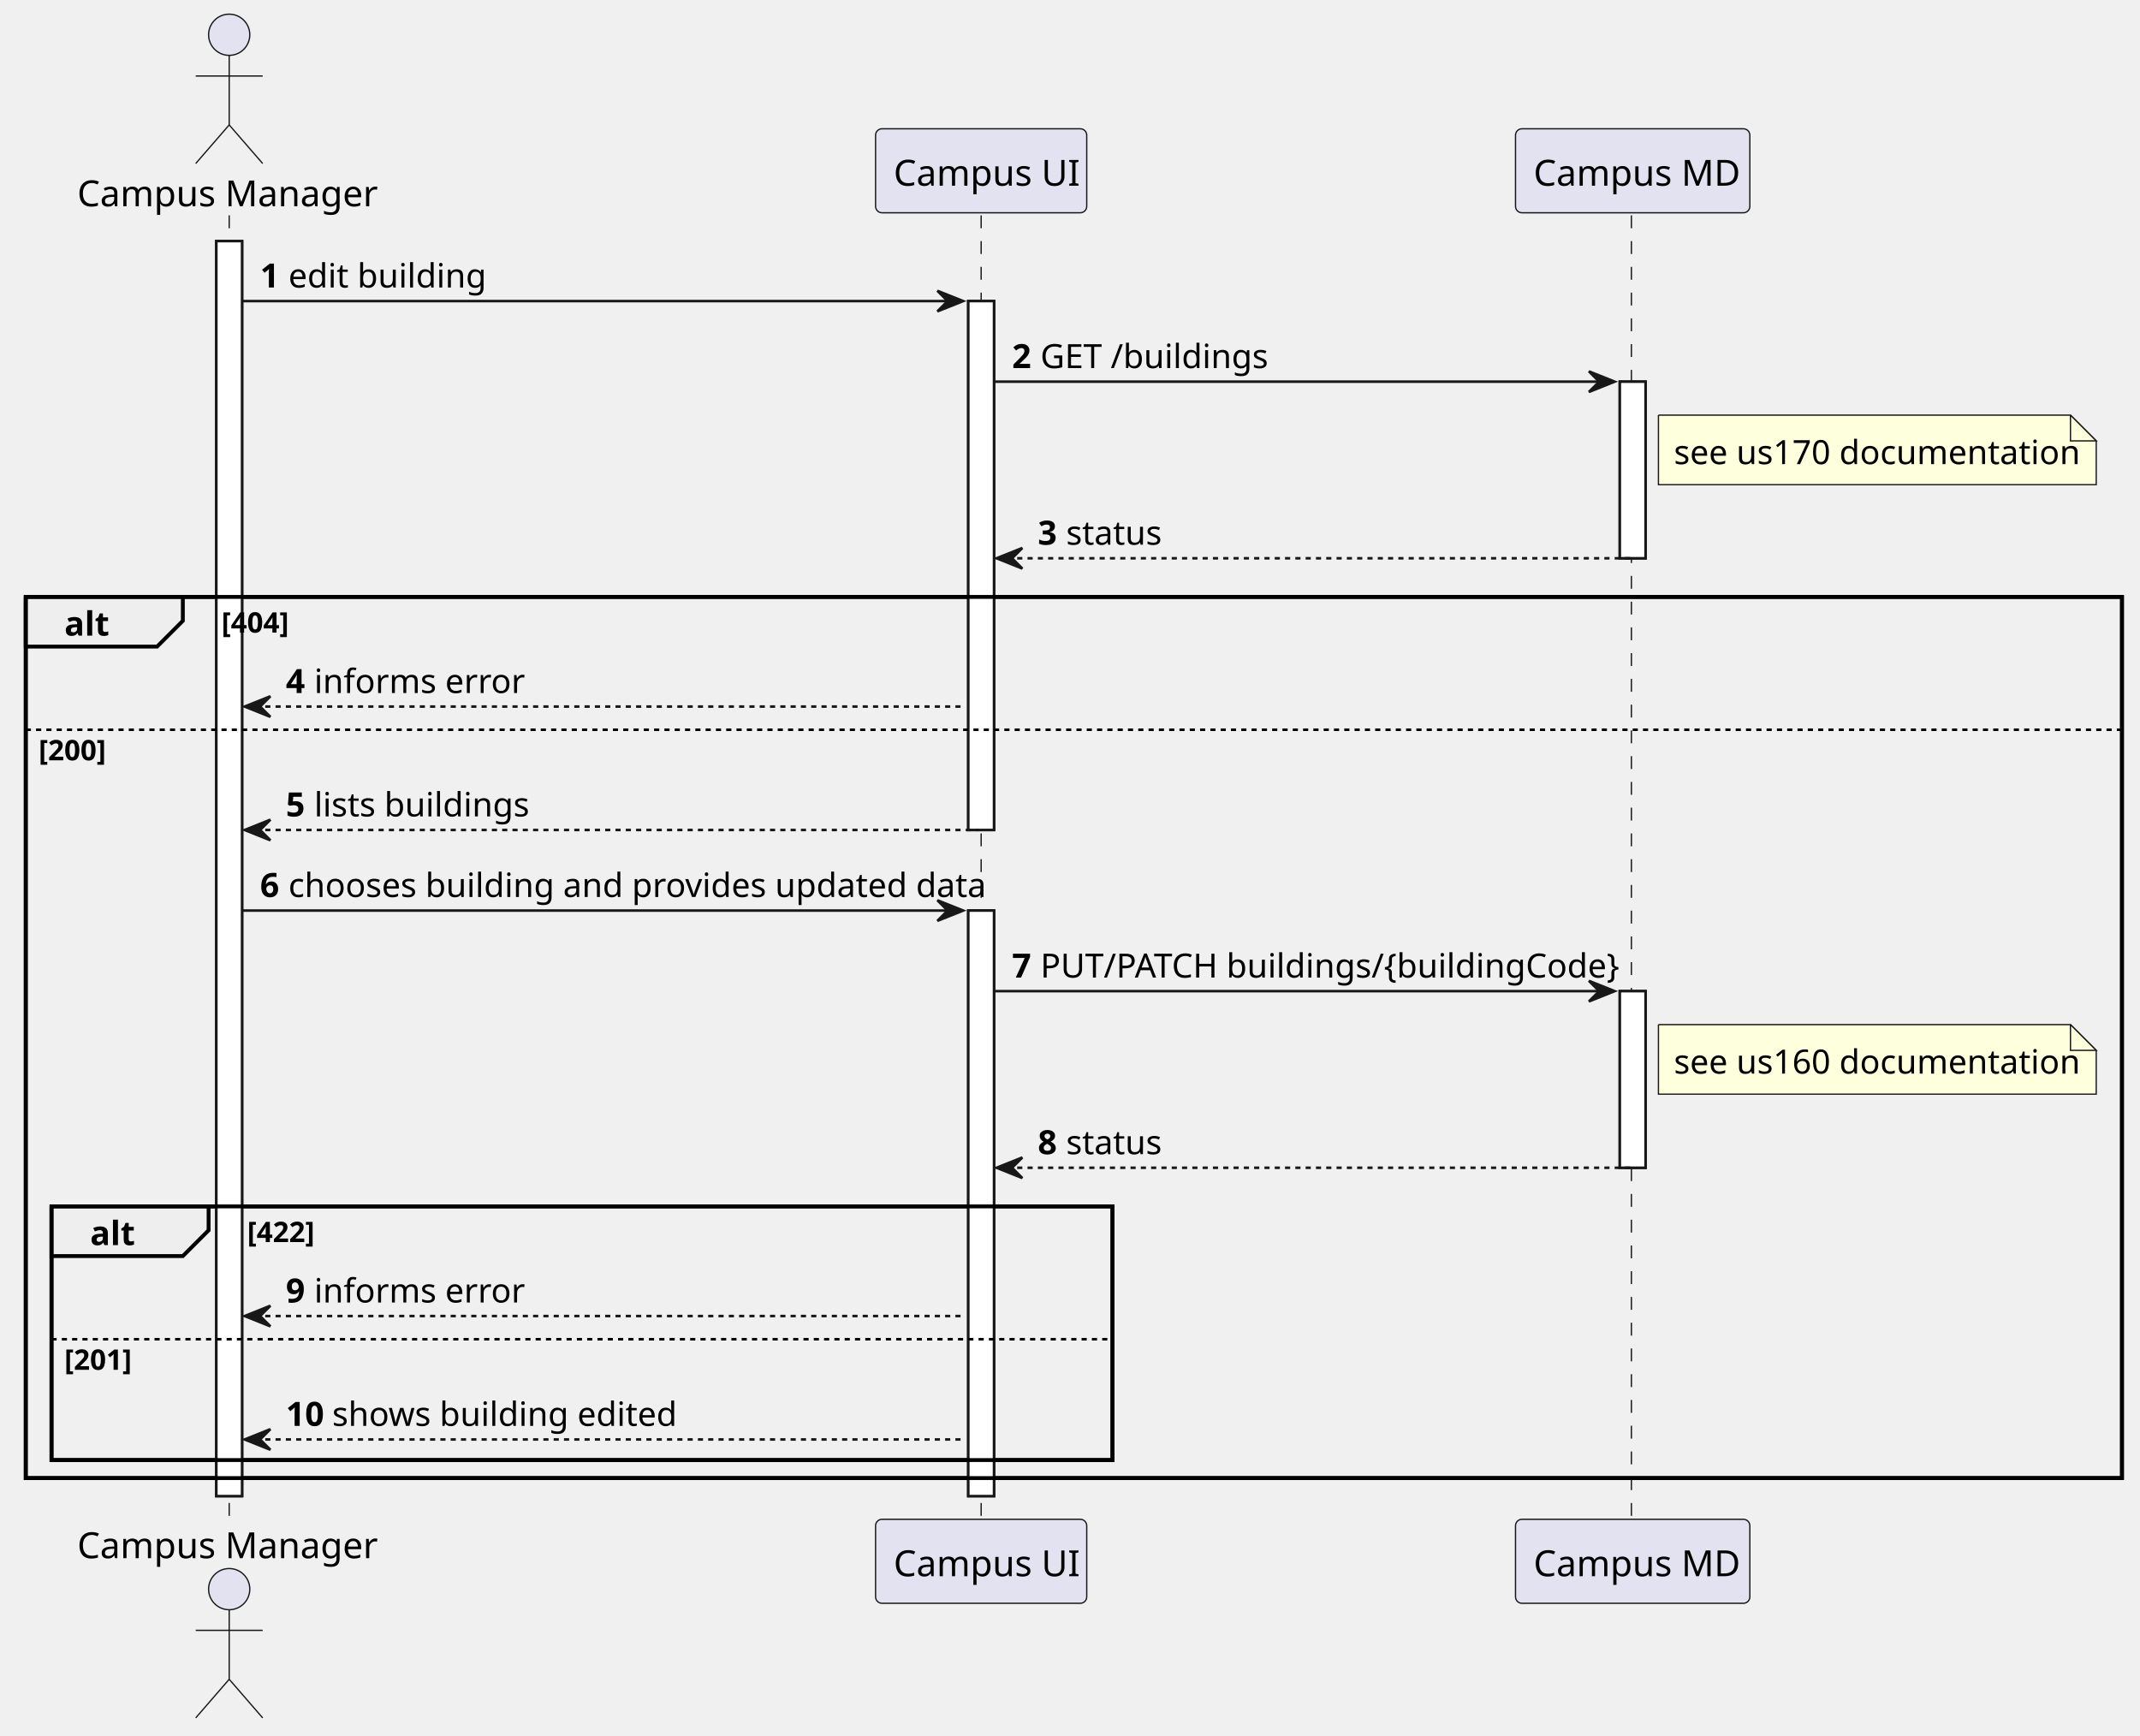
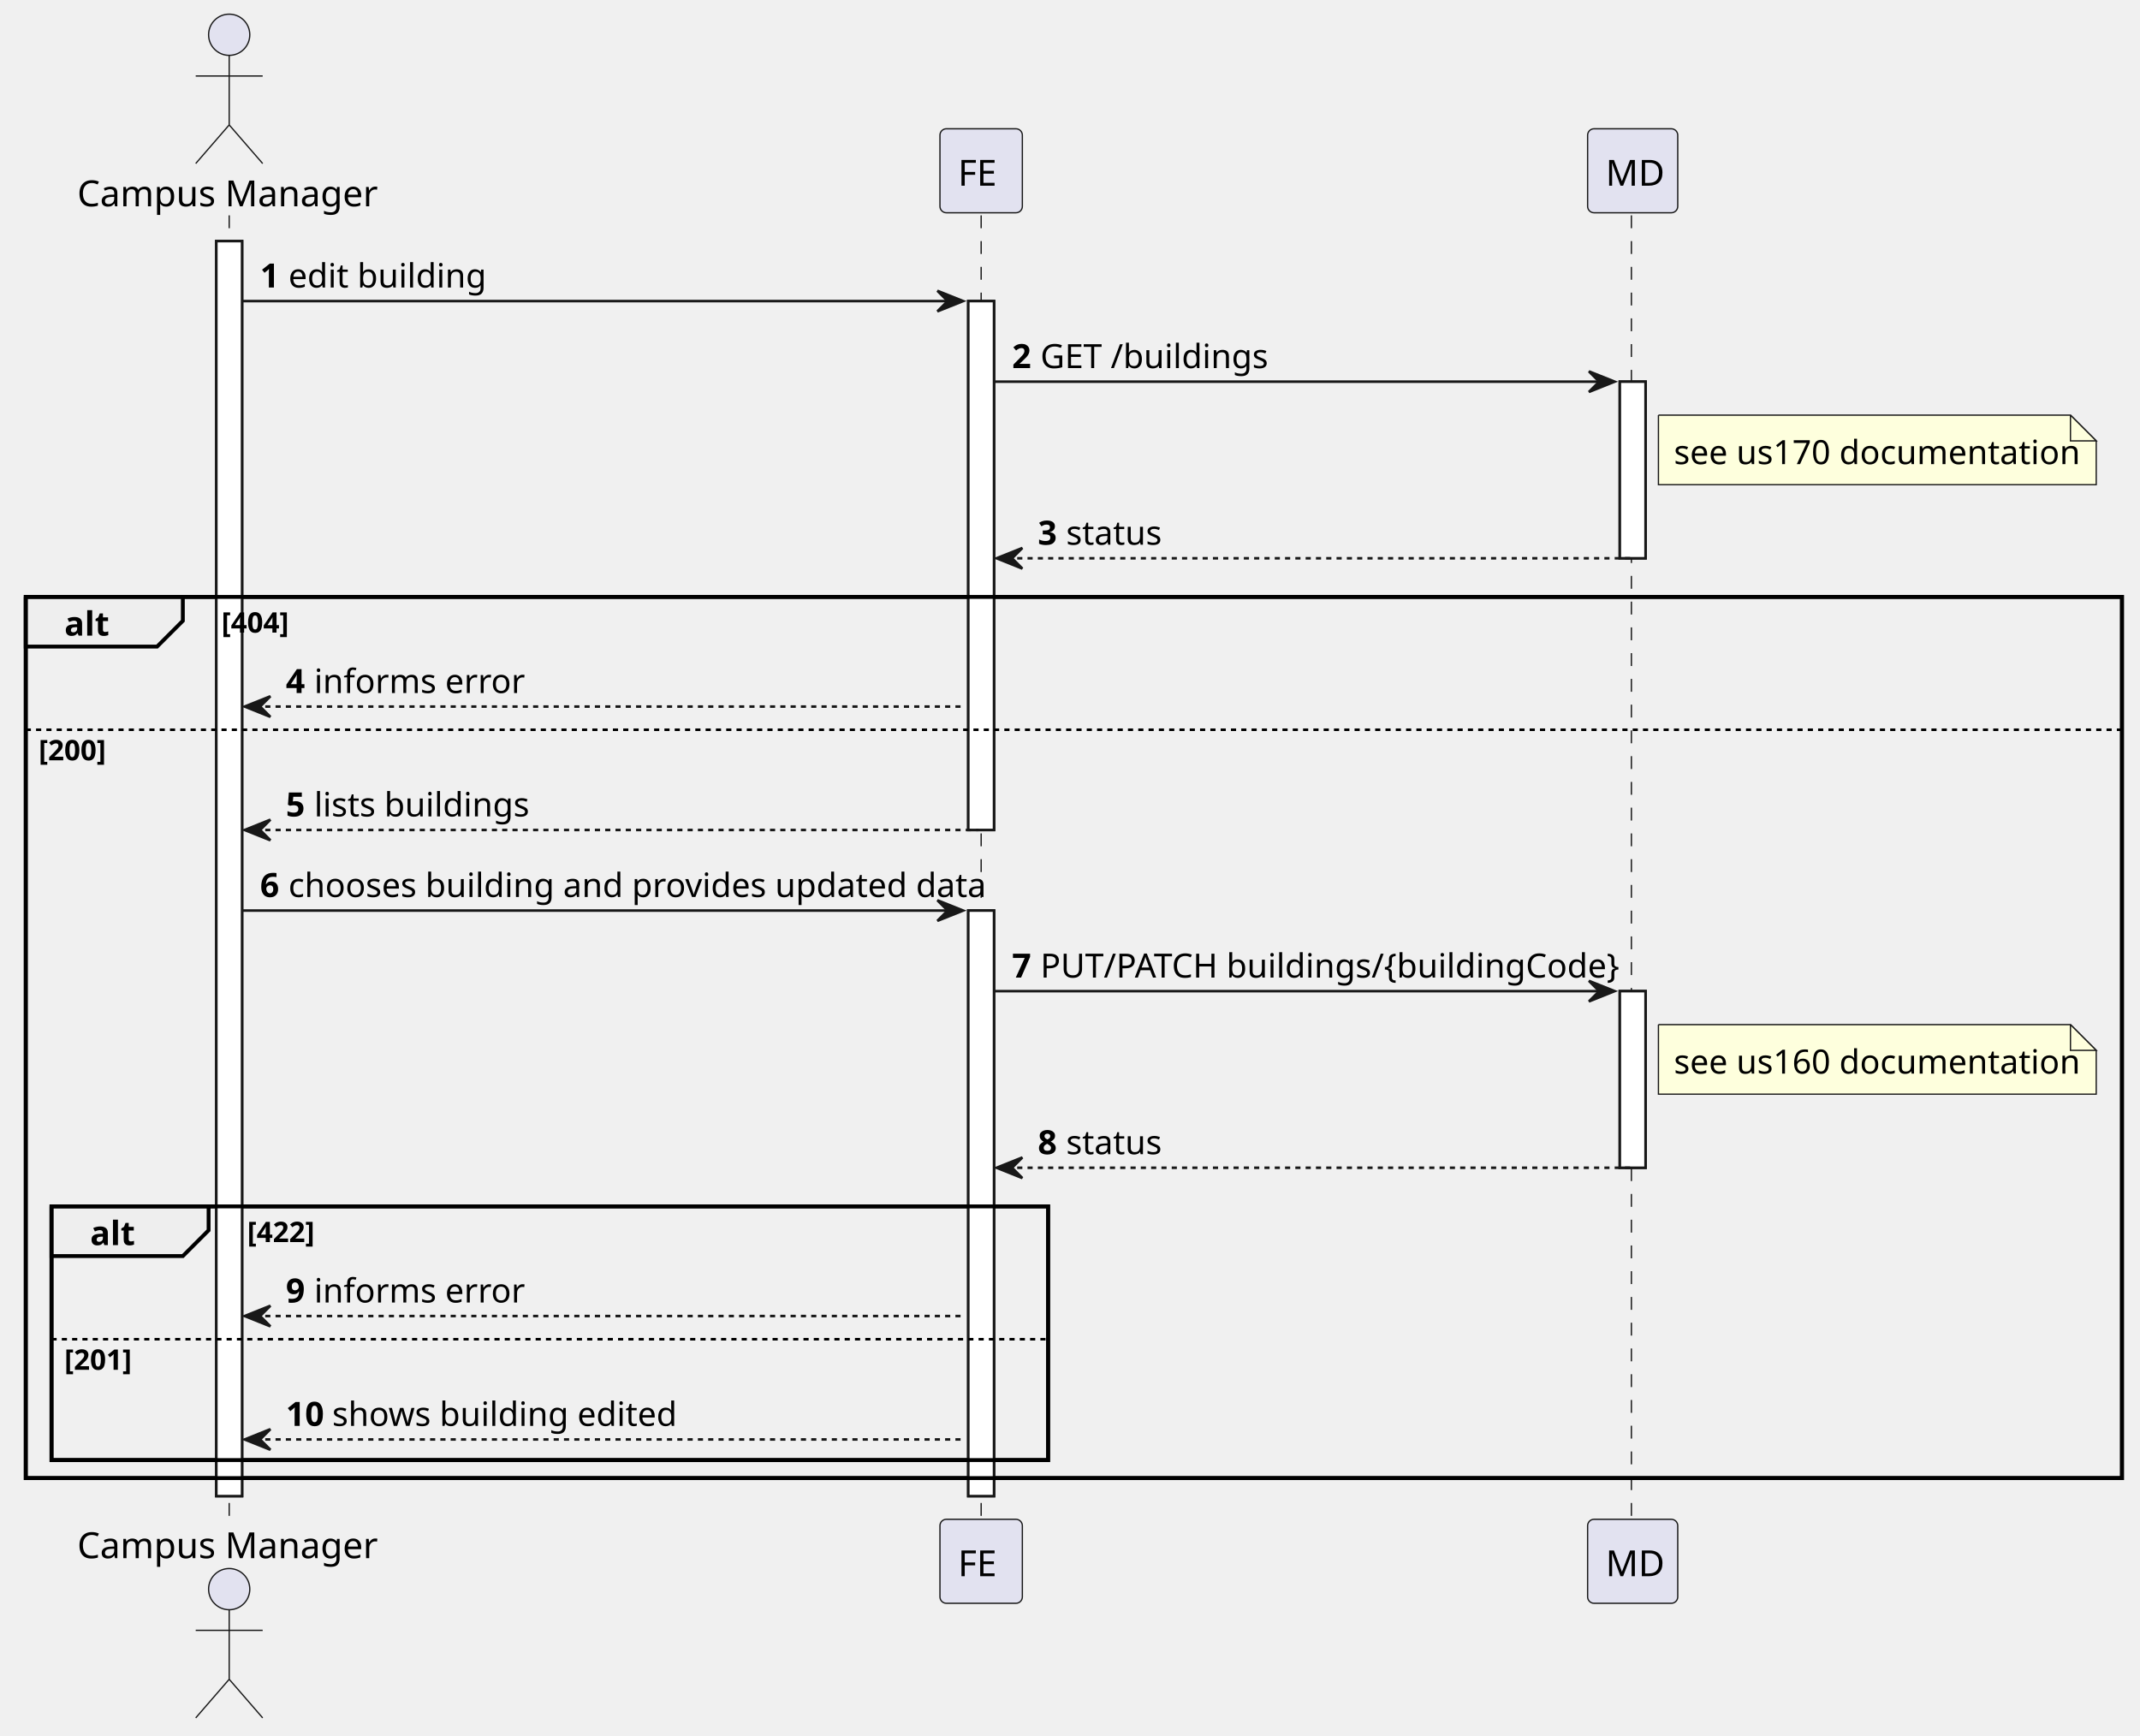
<svg xmlns="http://www.w3.org/2000/svg" contentStyleType="text/css" height="674px" preserveAspectRatio="none" style="width:831px;height:674px;background:#FFFFFF;" version="1.1" viewBox="0 0 831 674" width="831px" zoomAndPan="magnify">
  <defs />
  <g>
    <rect fill="#FFFFFF" height="487.336" style="stroke:#181818;stroke-width:1.0;" width="10" x="84" y="93.621" />
    <rect fill="#FFFFFF" height="205.377" style="stroke:#181818;stroke-width:1.0;" width="10" x="376" y="116.912" />
    <rect fill="#FFFFFF" height="227.377" style="stroke:#181818;stroke-width:1.0;" width="10" x="376" y="353.58" />
    <rect fill="#FFFFFF" height="68.582" style="stroke:#181818;stroke-width:1.0;" width="10" x="629" y="148.203" />
    <rect fill="#FFFFFF" height="68.582" style="stroke:#181818;stroke-width:1.0;" width="10" x="629" y="384.871" />
    <rect fill="none" height="342.172" style="stroke:#000000;stroke-width:1.5;" width="814" x="10" y="231.785" />
-     <rect fill="none" height="98.504" style="stroke:#000000;stroke-width:1.5;" width="412" x="20" y="468.453" />
+     <rect fill="none" height="98.504" style="stroke:#000000;stroke-width:1.5;" width="387" x="20" y="468.453" />
    <line style="stroke:#181818;stroke-width:0.5;stroke-dasharray:5.0,5.0;" x1="89" x2="89" y1="83.621" y2="590.957" />
    <line style="stroke:#181818;stroke-width:0.5;stroke-dasharray:5.0,5.0;" x1="381" x2="381" y1="83.621" y2="590.957" />
    <line style="stroke:#181818;stroke-width:0.5;stroke-dasharray:5.0,5.0;" x1="633.5" x2="633.5" y1="83.621" y2="590.957" />
    <text fill="#000000" font-family="sans-serif" font-size="14" lengthAdjust="spacing" textLength="112" x="30" y="80.107">Campus Manager</text>
    <ellipse cx="89" cy="13.5" fill="#E2E2F0" rx="8" ry="8" style="stroke:#181818;stroke-width:0.5;" />
    <path d="M89,21.5 L89,48.5 M76,29.5 L102,29.5 M89,48.5 L76,63.5 M89,48.5 L102,63.5 " fill="none" style="stroke:#181818;stroke-width:0.5;" />
    <text fill="#000000" font-family="sans-serif" font-size="14" lengthAdjust="spacing" textLength="112" x="30" y="605.064">Campus Manager</text>
    <ellipse cx="89" cy="617.078" fill="#E2E2F0" rx="8" ry="8" style="stroke:#181818;stroke-width:0.5;" />
    <path d="M89,625.078 L89,652.078 M76,633.078 L102,633.078 M89,652.078 L76,667.078 M89,652.078 L102,667.078 " fill="none" style="stroke:#181818;stroke-width:0.5;" />
-     <rect fill="#E2E2F0" height="32.621" rx="2.5" ry="2.5" style="stroke:#181818;stroke-width:0.5;" width="82" x="340" y="50" />
-     <text fill="#000000" font-family="sans-serif" font-size="14" lengthAdjust="spacing" textLength="68" x="347" y="72.107">Campus UI</text>
-     <rect fill="#E2E2F0" height="32.621" rx="2.5" ry="2.5" style="stroke:#181818;stroke-width:0.5;" width="82" x="340" y="589.957" />
-     <text fill="#000000" font-family="sans-serif" font-size="14" lengthAdjust="spacing" textLength="68" x="347" y="612.064">Campus UI</text>
-     <rect fill="#E2E2F0" height="32.621" rx="2.5" ry="2.5" style="stroke:#181818;stroke-width:0.5;" width="91" x="588.5" y="50" />
-     <text fill="#000000" font-family="sans-serif" font-size="14" lengthAdjust="spacing" textLength="77" x="595.5" y="72.107">Campus MD</text>
-     <rect fill="#E2E2F0" height="32.621" rx="2.5" ry="2.5" style="stroke:#181818;stroke-width:0.5;" width="91" x="588.5" y="589.957" />
-     <text fill="#000000" font-family="sans-serif" font-size="14" lengthAdjust="spacing" textLength="77" x="595.5" y="612.064">Campus MD</text>
+     <rect fill="#E2E2F0" height="32.621" rx="2.5" ry="2.5" style="stroke:#181818;stroke-width:0.5;" width="32" x="365" y="50" />
+     <text fill="#000000" font-family="sans-serif" font-size="14" lengthAdjust="spacing" textLength="18" x="372" y="72.107">FE</text>
+     <rect fill="#E2E2F0" height="32.621" rx="2.5" ry="2.5" style="stroke:#181818;stroke-width:0.5;" width="32" x="365" y="589.957" />
+     <text fill="#000000" font-family="sans-serif" font-size="14" lengthAdjust="spacing" textLength="18" x="372" y="612.064">FE</text>
+     <rect fill="#E2E2F0" height="32.621" rx="2.5" ry="2.5" style="stroke:#181818;stroke-width:0.5;" width="35" x="616.5" y="50" />
+     <text fill="#000000" font-family="sans-serif" font-size="14" lengthAdjust="spacing" textLength="21" x="623.5" y="72.107">MD</text>
+     <rect fill="#E2E2F0" height="32.621" rx="2.5" ry="2.5" style="stroke:#181818;stroke-width:0.5;" width="35" x="616.5" y="589.957" />
+     <text fill="#000000" font-family="sans-serif" font-size="14" lengthAdjust="spacing" textLength="21" x="623.5" y="612.064">MD</text>
    <rect fill="#FFFFFF" height="487.336" style="stroke:#181818;stroke-width:1.0;" width="10" x="84" y="93.621" />
    <rect fill="#FFFFFF" height="205.377" style="stroke:#181818;stroke-width:1.0;" width="10" x="376" y="116.912" />
    <rect fill="#FFFFFF" height="227.377" style="stroke:#181818;stroke-width:1.0;" width="10" x="376" y="353.58" />
    <rect fill="#FFFFFF" height="68.582" style="stroke:#181818;stroke-width:1.0;" width="10" x="629" y="148.203" />
    <rect fill="#FFFFFF" height="68.582" style="stroke:#181818;stroke-width:1.0;" width="10" x="629" y="384.871" />
    <polygon fill="#181818" points="364,112.912,374,116.912,364,120.912,368,116.912" style="stroke:#181818;stroke-width:1.0;" />
    <line style="stroke:#181818;stroke-width:1.0;" x1="94" x2="370" y1="116.912" y2="116.912" />
    <text fill="#000000" font-family="sans-serif" font-size="13" font-weight="bold" lengthAdjust="spacing" textLength="7" x="101" y="111.649">1</text>
    <text fill="#000000" font-family="sans-serif" font-size="13" lengthAdjust="spacing" textLength="69" x="112" y="111.649">edit building</text>
    <polygon fill="#181818" points="617,144.203,627,148.203,617,152.203,621,148.203" style="stroke:#181818;stroke-width:1.0;" />
    <line style="stroke:#181818;stroke-width:1.0;" x1="386" x2="623" y1="148.203" y2="148.203" />
    <text fill="#000000" font-family="sans-serif" font-size="13" font-weight="bold" lengthAdjust="spacing" textLength="7" x="393" y="142.94">2</text>
    <text fill="#000000" font-family="sans-serif" font-size="13" lengthAdjust="spacing" textLength="85" x="404" y="142.94">GET /buildings</text>
    <path d="M644,161.203 L644,188.203 L814,188.203 L814,171.203 L804,161.203 L644,161.203 " fill="#FEFFDD" style="stroke:#181818;stroke-width:0.5;" />
    <path d="M804,161.203 L804,171.203 L814,171.203 L804,161.203 " fill="#FEFFDD" style="stroke:#181818;stroke-width:0.5;" />
    <text fill="#000000" font-family="sans-serif" font-size="13" lengthAdjust="spacing" textLength="149" x="650" y="180.231">see us170 documentation</text>
    <polygon fill="#181818" points="397,212.785,387,216.785,397,220.785,393,216.785" style="stroke:#181818;stroke-width:1.0;" />
    <line style="stroke:#181818;stroke-width:1.0;stroke-dasharray:2.0,2.0;" x1="391" x2="633" y1="216.785" y2="216.785" />
    <text fill="#000000" font-family="sans-serif" font-size="13" font-weight="bold" lengthAdjust="spacing" textLength="7" x="403" y="211.523">3</text>
    <text fill="#000000" font-family="sans-serif" font-size="13" lengthAdjust="spacing" textLength="36" x="414" y="211.523">status</text>
    <path d="M10,231.785 L71,231.785 L71,241.076 L61,251.076 L10,251.076 L10,231.785 " fill="#EEEEEE" style="stroke:#000000;stroke-width:1.5;" />
    <rect fill="none" height="342.172" style="stroke:#000000;stroke-width:1.5;" width="814" x="10" y="231.785" />
    <text fill="#000000" font-family="sans-serif" font-size="13" font-weight="bold" lengthAdjust="spacing" textLength="16" x="25" y="246.814">alt</text>
    <text fill="#000000" font-family="sans-serif" font-size="11" font-weight="bold" lengthAdjust="spacing" textLength="26" x="86" y="245.655">[404]</text>
    <polygon fill="#181818" points="105,270.367,95,274.367,105,278.367,101,274.367" style="stroke:#181818;stroke-width:1.0;" />
    <line style="stroke:#181818;stroke-width:1.0;stroke-dasharray:2.0,2.0;" x1="99" x2="375" y1="274.367" y2="274.367" />
    <text fill="#000000" font-family="sans-serif" font-size="13" font-weight="bold" lengthAdjust="spacing" textLength="7" x="111" y="269.104">4</text>
    <text fill="#000000" font-family="sans-serif" font-size="13" lengthAdjust="spacing" textLength="72" x="122" y="269.104">informs error</text>
    <line style="stroke:#000000;stroke-width:1.0;stroke-dasharray:2.0,2.0;" x1="10" x2="824" y1="283.367" y2="283.367" />
    <text fill="#000000" font-family="sans-serif" font-size="11" font-weight="bold" lengthAdjust="spacing" textLength="26" x="15" y="295.237">[200]</text>
    <polygon fill="#181818" points="105,318.289,95,322.289,105,326.289,101,322.289" style="stroke:#181818;stroke-width:1.0;" />
    <line style="stroke:#181818;stroke-width:1.0;stroke-dasharray:2.0,2.0;" x1="99" x2="380" y1="322.289" y2="322.289" />
    <text fill="#000000" font-family="sans-serif" font-size="13" font-weight="bold" lengthAdjust="spacing" textLength="7" x="111" y="317.026">5</text>
    <text fill="#000000" font-family="sans-serif" font-size="13" lengthAdjust="spacing" textLength="79" x="122" y="317.026">lists buildings</text>
    <polygon fill="#181818" points="364,349.58,374,353.58,364,357.58,368,353.58" style="stroke:#181818;stroke-width:1.0;" />
    <line style="stroke:#181818;stroke-width:1.0;" x1="94" x2="370" y1="353.58" y2="353.58" />
    <text fill="#000000" font-family="sans-serif" font-size="13" font-weight="bold" lengthAdjust="spacing" textLength="7" x="101" y="348.317">6</text>
    <text fill="#000000" font-family="sans-serif" font-size="13" lengthAdjust="spacing" textLength="252" x="112" y="348.317">chooses building and provides updated data</text>
    <polygon fill="#181818" points="617,380.871,627,384.871,617,388.871,621,384.871" style="stroke:#181818;stroke-width:1.0;" />
    <line style="stroke:#181818;stroke-width:1.0;" x1="386" x2="623" y1="384.871" y2="384.871" />
    <text fill="#000000" font-family="sans-serif" font-size="13" font-weight="bold" lengthAdjust="spacing" textLength="7" x="393" y="379.608">7</text>
    <text fill="#000000" font-family="sans-serif" font-size="13" lengthAdjust="spacing" textLength="213" x="404" y="379.608">PUT/PATCH buildings/{buildingCode}</text>
    <path d="M644,397.871 L644,424.871 L814,424.871 L814,407.871 L804,397.871 L644,397.871 " fill="#FEFFDD" style="stroke:#181818;stroke-width:0.5;" />
    <path d="M804,397.871 L804,407.871 L814,407.871 L804,397.871 " fill="#FEFFDD" style="stroke:#181818;stroke-width:0.5;" />
    <text fill="#000000" font-family="sans-serif" font-size="13" lengthAdjust="spacing" textLength="149" x="650" y="416.899">see us160 documentation</text>
    <polygon fill="#181818" points="397,449.453,387,453.453,397,457.453,393,453.453" style="stroke:#181818;stroke-width:1.0;" />
    <line style="stroke:#181818;stroke-width:1.0;stroke-dasharray:2.0,2.0;" x1="391" x2="633" y1="453.453" y2="453.453" />
    <text fill="#000000" font-family="sans-serif" font-size="13" font-weight="bold" lengthAdjust="spacing" textLength="7" x="403" y="448.19">8</text>
    <text fill="#000000" font-family="sans-serif" font-size="13" lengthAdjust="spacing" textLength="36" x="414" y="448.19">status</text>
    <path d="M20,468.453 L81,468.453 L81,477.744 L71,487.744 L20,487.744 L20,468.453 " fill="#EEEEEE" style="stroke:#000000;stroke-width:1.5;" />
-     <rect fill="none" height="98.504" style="stroke:#000000;stroke-width:1.5;" width="412" x="20" y="468.453" />
+     <rect fill="none" height="98.504" style="stroke:#000000;stroke-width:1.5;" width="387" x="20" y="468.453" />
    <text fill="#000000" font-family="sans-serif" font-size="13" font-weight="bold" lengthAdjust="spacing" textLength="16" x="35" y="483.481">alt</text>
    <text fill="#000000" font-family="sans-serif" font-size="11" font-weight="bold" lengthAdjust="spacing" textLength="26" x="96" y="482.323">[422]</text>
    <polygon fill="#181818" points="105,507.035,95,511.035,105,515.035,101,511.035" style="stroke:#181818;stroke-width:1.0;" />
    <line style="stroke:#181818;stroke-width:1.0;stroke-dasharray:2.0,2.0;" x1="99" x2="375" y1="511.035" y2="511.035" />
    <text fill="#000000" font-family="sans-serif" font-size="13" font-weight="bold" lengthAdjust="spacing" textLength="7" x="111" y="505.772">9</text>
    <text fill="#000000" font-family="sans-serif" font-size="13" lengthAdjust="spacing" textLength="72" x="122" y="505.772">informs error</text>
-     <line style="stroke:#000000;stroke-width:1.0;stroke-dasharray:2.0,2.0;" x1="20" x2="432" y1="520.035" y2="520.035" />
+     <line style="stroke:#000000;stroke-width:1.0;stroke-dasharray:2.0,2.0;" x1="20" x2="407" y1="520.035" y2="520.035" />
    <text fill="#000000" font-family="sans-serif" font-size="11" font-weight="bold" lengthAdjust="spacing" textLength="26" x="25" y="531.905">[201]</text>
    <polygon fill="#181818" points="105,554.957,95,558.957,105,562.957,101,558.957" style="stroke:#181818;stroke-width:1.0;" />
    <line style="stroke:#181818;stroke-width:1.0;stroke-dasharray:2.0,2.0;" x1="99" x2="375" y1="558.957" y2="558.957" />
    <text fill="#000000" font-family="sans-serif" font-size="13" font-weight="bold" lengthAdjust="spacing" textLength="14" x="111" y="553.694">10</text>
    <text fill="#000000" font-family="sans-serif" font-size="13" lengthAdjust="spacing" textLength="124" x="129" y="553.694">shows building edited</text>
  </g>
</svg>
